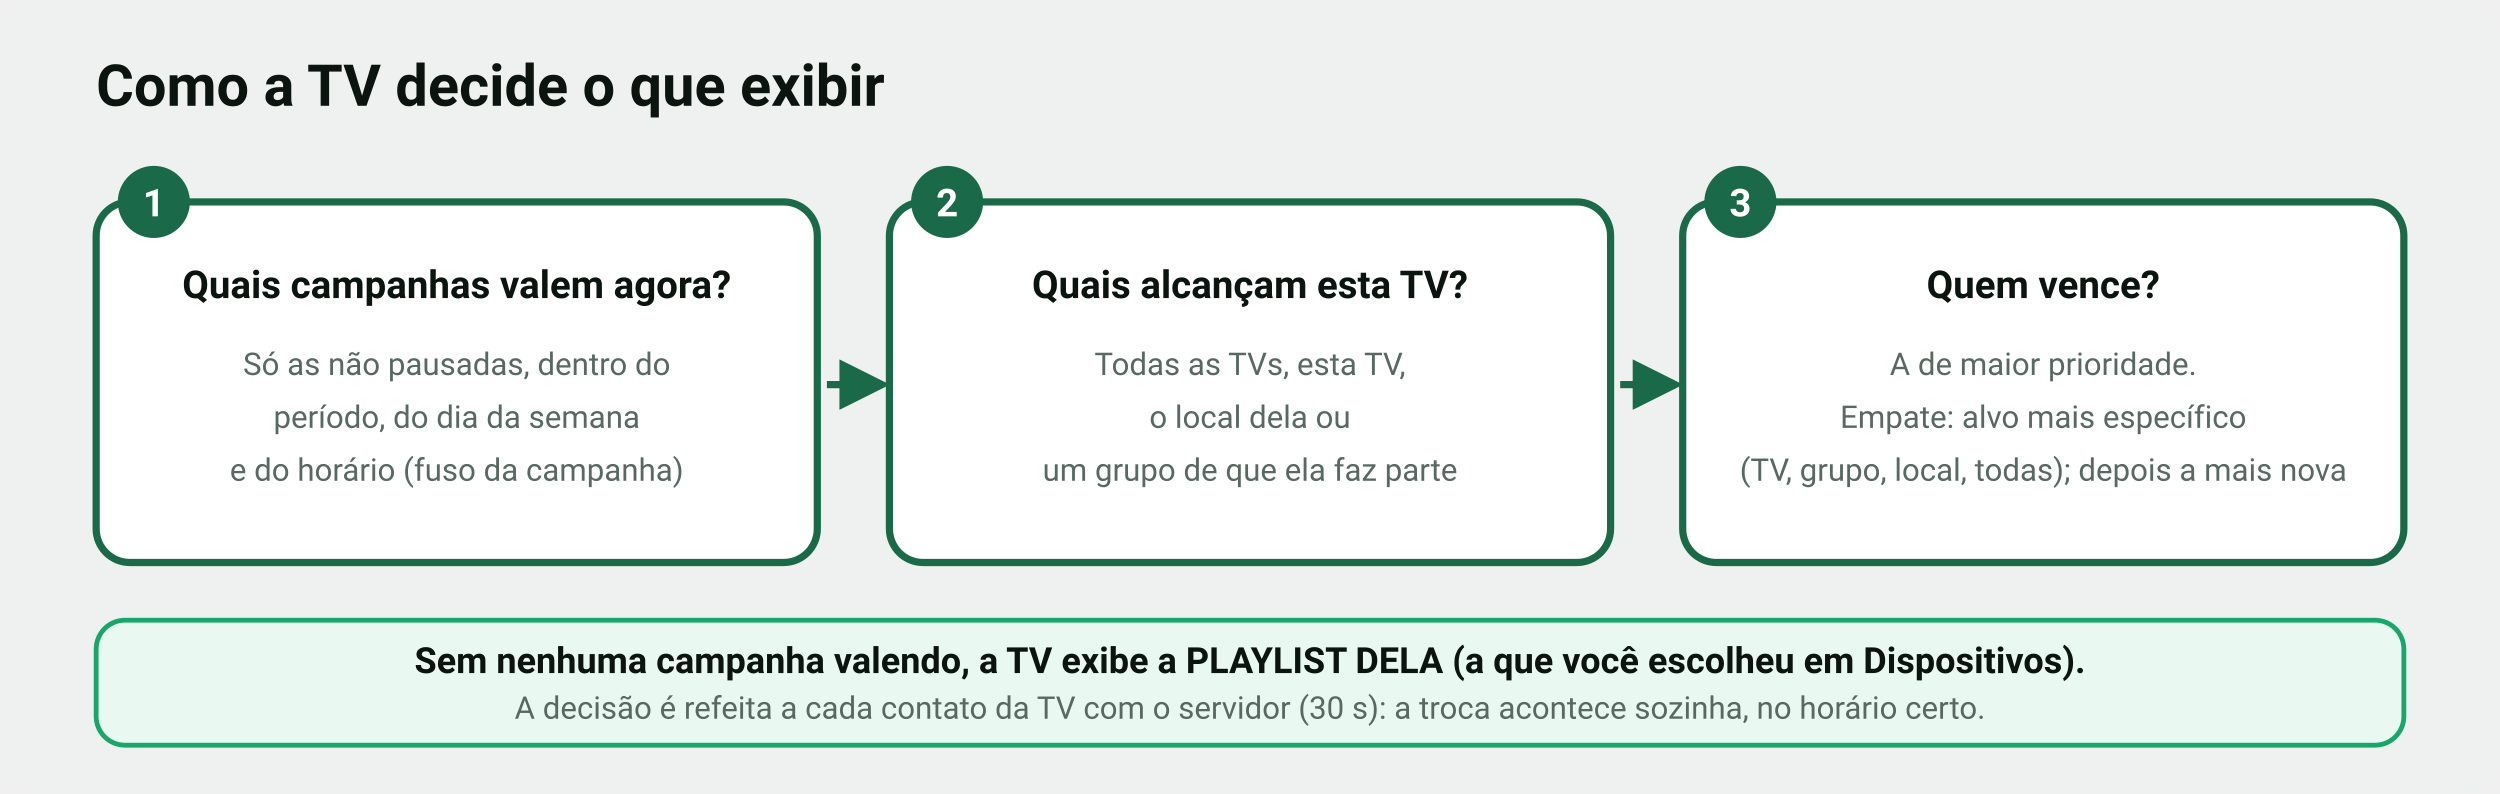
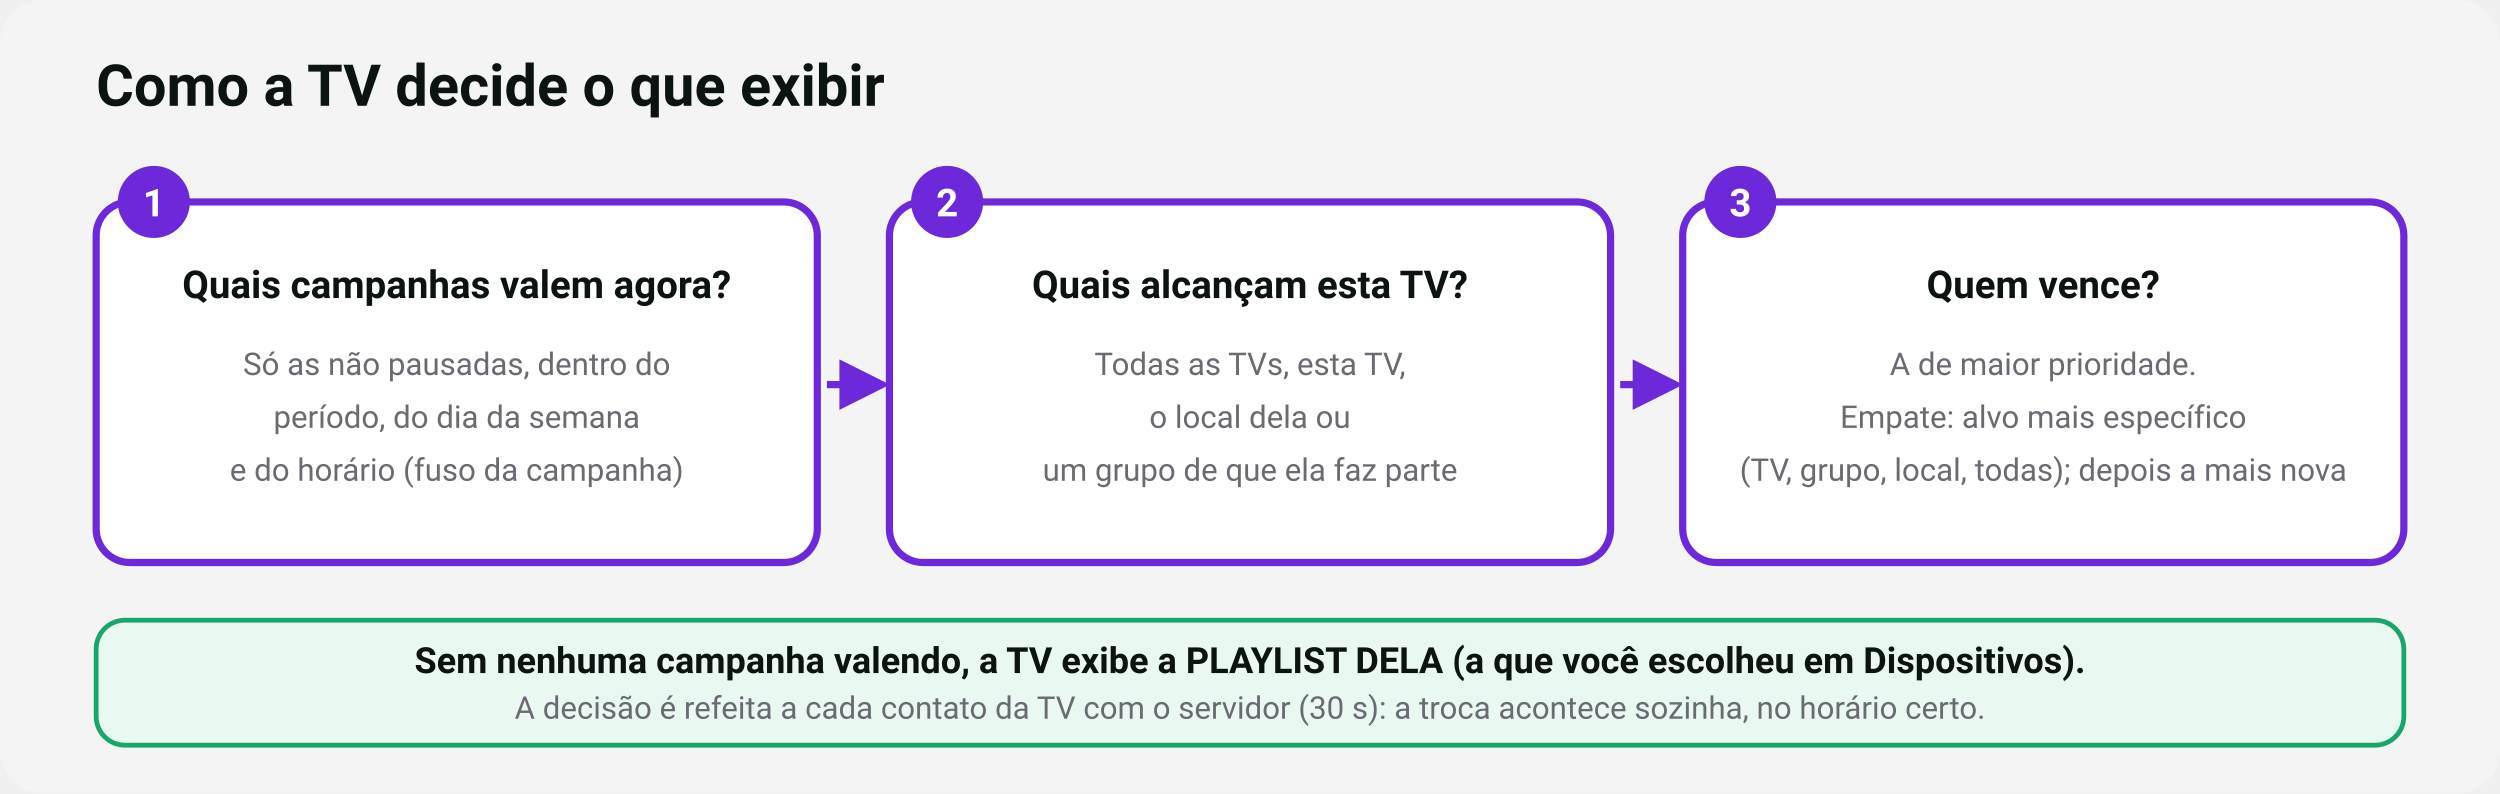
<svg xmlns="http://www.w3.org/2000/svg" viewBox="0 0 1040 330" width="1040" height="330" font-family="'Segoe UI', Roboto, 'Helvetica Neue', Arial, sans-serif">
  <defs>
    <marker id="arrow" viewBox="0 0 10 10" refX="8" refY="5" markerWidth="7" markerHeight="7" orient="auto-start-reverse">
-       <path d="M0 0 L10 5 L0 10 z" fill="#1a6a49" />
+       <path d="M0 0 L10 5 L0 10 z" fill="#6d28d9" />
    </marker>
    <filter id="shadow" x="-10%" y="-10%" width="130%" height="140%">
-       <feDropShadow dx="0" dy="3" stdDeviation="4" flood-color="#06120d" flood-opacity=".18" />
+       <feDropShadow dx="0" dy="3" stdDeviation="4" flood-color="#09090b" flood-opacity=".18" />
    </filter>
  </defs>
-   <rect width="1040" height="330" rx="18" fill="#eef1ef" />
+   <rect width="1040" height="330" rx="18" fill="#f4f4f5" />
  <text x="40" y="44" font-size="24" font-weight="700" fill="#0c1410" text-anchor="start">Como a TV decide o que exibir</text>
-   <rect x="40" y="84" width="300" height="150" rx="14" fill="#ffffff" stroke="#1a6a49" stroke-width="3" />
-   <circle cx="64" cy="84" r="15" fill="#1a6a49" />
+   <rect x="40" y="84" width="300" height="150" rx="14" fill="#ffffff" stroke="#6d28d9" stroke-width="3" />
+   <circle cx="64" cy="84" r="15" fill="#6d28d9" />
  <text x="64" y="90" font-size="16" font-weight="700" fill="#ffffff" text-anchor="middle">1</text>
  <text x="190" y="124" font-size="16" font-weight="700" fill="#0c1410" text-anchor="middle">Quais campanhas valem agora?</text>
-   <text x="190" y="156" font-size="13" font-weight="400" fill="#5a6862" text-anchor="middle">Só as não pausadas, dentro do</text>
-   <text x="190" y="178" font-size="13" font-weight="400" fill="#5a6862" text-anchor="middle">período, do dia da semana</text>
-   <text x="190" y="200" font-size="13" font-weight="400" fill="#5a6862" text-anchor="middle">e do horário (fuso da campanha)</text>
-   <line x1="344" y1="160" x2="366" y2="160" stroke="#1a6a49" stroke-width="3" marker-end="url(#arrow)" />
-   <rect x="370" y="84" width="300" height="150" rx="14" fill="#ffffff" stroke="#1a6a49" stroke-width="3" />
-   <circle cx="394" cy="84" r="15" fill="#1a6a49" />
+   <text x="190" y="156" font-size="13" font-weight="400" fill="#6a6a73" text-anchor="middle">Só as não pausadas, dentro do</text>
+   <text x="190" y="178" font-size="13" font-weight="400" fill="#6a6a73" text-anchor="middle">período, do dia da semana</text>
+   <text x="190" y="200" font-size="13" font-weight="400" fill="#6a6a73" text-anchor="middle">e do horário (fuso da campanha)</text>
+   <line x1="344" y1="160" x2="366" y2="160" stroke="#6d28d9" stroke-width="3" marker-end="url(#arrow)" />
+   <rect x="370" y="84" width="300" height="150" rx="14" fill="#ffffff" stroke="#6d28d9" stroke-width="3" />
+   <circle cx="394" cy="84" r="15" fill="#6d28d9" />
  <text x="394" y="90" font-size="16" font-weight="700" fill="#ffffff" text-anchor="middle">2</text>
  <text x="520" y="124" font-size="16" font-weight="700" fill="#0c1410" text-anchor="middle">Quais alcançam esta TV?</text>
-   <text x="520" y="156" font-size="13" font-weight="400" fill="#5a6862" text-anchor="middle">Todas as TVs, esta TV,</text>
-   <text x="520" y="178" font-size="13" font-weight="400" fill="#5a6862" text-anchor="middle">o local dela ou</text>
-   <text x="520" y="200" font-size="13" font-weight="400" fill="#5a6862" text-anchor="middle">um grupo de que ela faz parte</text>
-   <line x1="674" y1="160" x2="696" y2="160" stroke="#1a6a49" stroke-width="3" marker-end="url(#arrow)" />
-   <rect x="700" y="84" width="300" height="150" rx="14" fill="#ffffff" stroke="#1a6a49" stroke-width="3" />
-   <circle cx="724" cy="84" r="15" fill="#1a6a49" />
+   <text x="520" y="156" font-size="13" font-weight="400" fill="#6a6a73" text-anchor="middle">Todas as TVs, esta TV,</text>
+   <text x="520" y="178" font-size="13" font-weight="400" fill="#6a6a73" text-anchor="middle">o local dela ou</text>
+   <text x="520" y="200" font-size="13" font-weight="400" fill="#6a6a73" text-anchor="middle">um grupo de que ela faz parte</text>
+   <line x1="674" y1="160" x2="696" y2="160" stroke="#6d28d9" stroke-width="3" marker-end="url(#arrow)" />
+   <rect x="700" y="84" width="300" height="150" rx="14" fill="#ffffff" stroke="#6d28d9" stroke-width="3" />
+   <circle cx="724" cy="84" r="15" fill="#6d28d9" />
  <text x="724" y="90" font-size="16" font-weight="700" fill="#ffffff" text-anchor="middle">3</text>
  <text x="850" y="124" font-size="16" font-weight="700" fill="#0c1410" text-anchor="middle">Quem vence?</text>
-   <text x="850" y="156" font-size="13" font-weight="400" fill="#5a6862" text-anchor="middle">A de maior prioridade.</text>
-   <text x="850" y="178" font-size="13" font-weight="400" fill="#5a6862" text-anchor="middle">Empate: alvo mais específico</text>
-   <text x="850" y="200" font-size="13" font-weight="400" fill="#5a6862" text-anchor="middle">(TV, grupo, local, todas); depois a mais nova</text>
+   <text x="850" y="156" font-size="13" font-weight="400" fill="#6a6a73" text-anchor="middle">A de maior prioridade.</text>
+   <text x="850" y="178" font-size="13" font-weight="400" fill="#6a6a73" text-anchor="middle">Empate: alvo mais específico</text>
+   <text x="850" y="200" font-size="13" font-weight="400" fill="#6a6a73" text-anchor="middle">(TV, grupo, local, todas); depois a mais nova</text>
  <rect x="40" y="258" width="960" height="52" rx="12" fill="#eaf8f2" stroke="#19a66a" stroke-width="2" />
  <text x="520" y="280" font-size="15" font-weight="700" fill="#0c1410" text-anchor="middle">Sem nenhuma campanha valendo, a TV exibe a PLAYLIST DELA (a que você escolheu em Dispositivos).</text>
-   <text x="520" y="299" font-size="13" font-weight="400" fill="#5a6862" text-anchor="middle">A decisão é refeita a cada contato da TV com o servidor (30 s): a troca acontece sozinha, no horário certo.</text>
+   <text x="520" y="299" font-size="13" font-weight="400" fill="#6a6a73" text-anchor="middle">A decisão é refeita a cada contato da TV com o servidor (30 s): a troca acontece sozinha, no horário certo.</text>
</svg>
